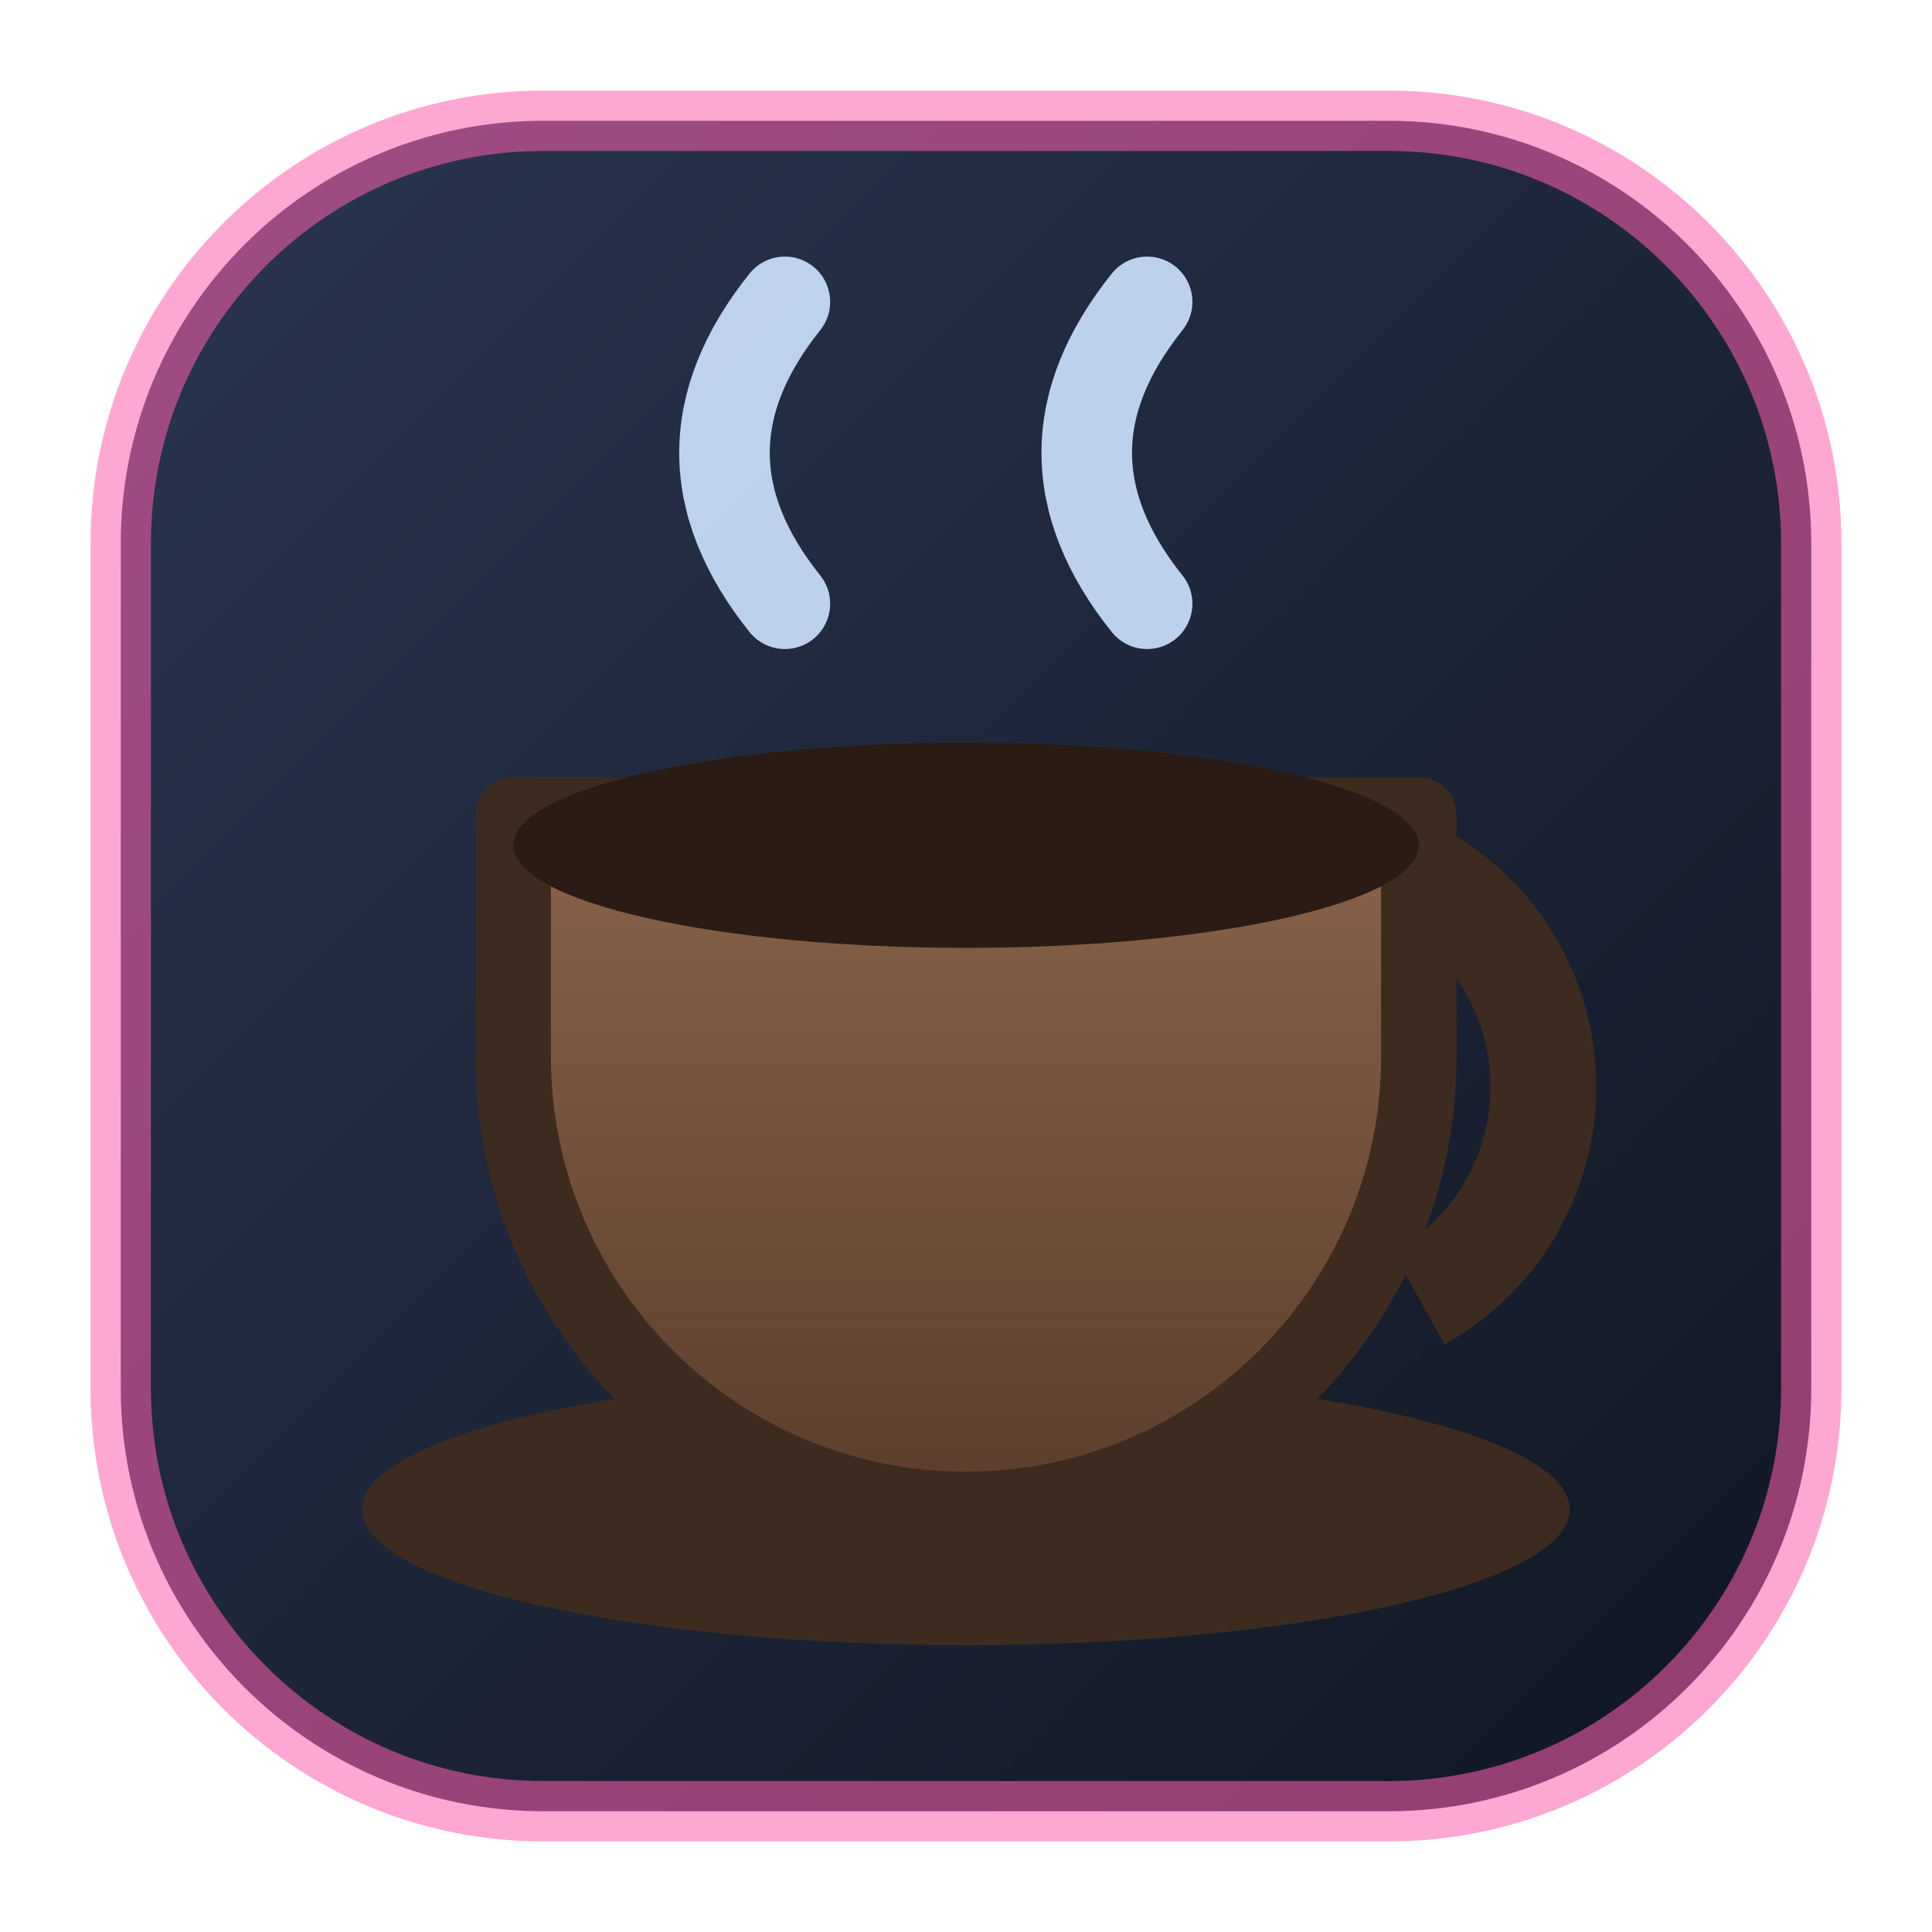
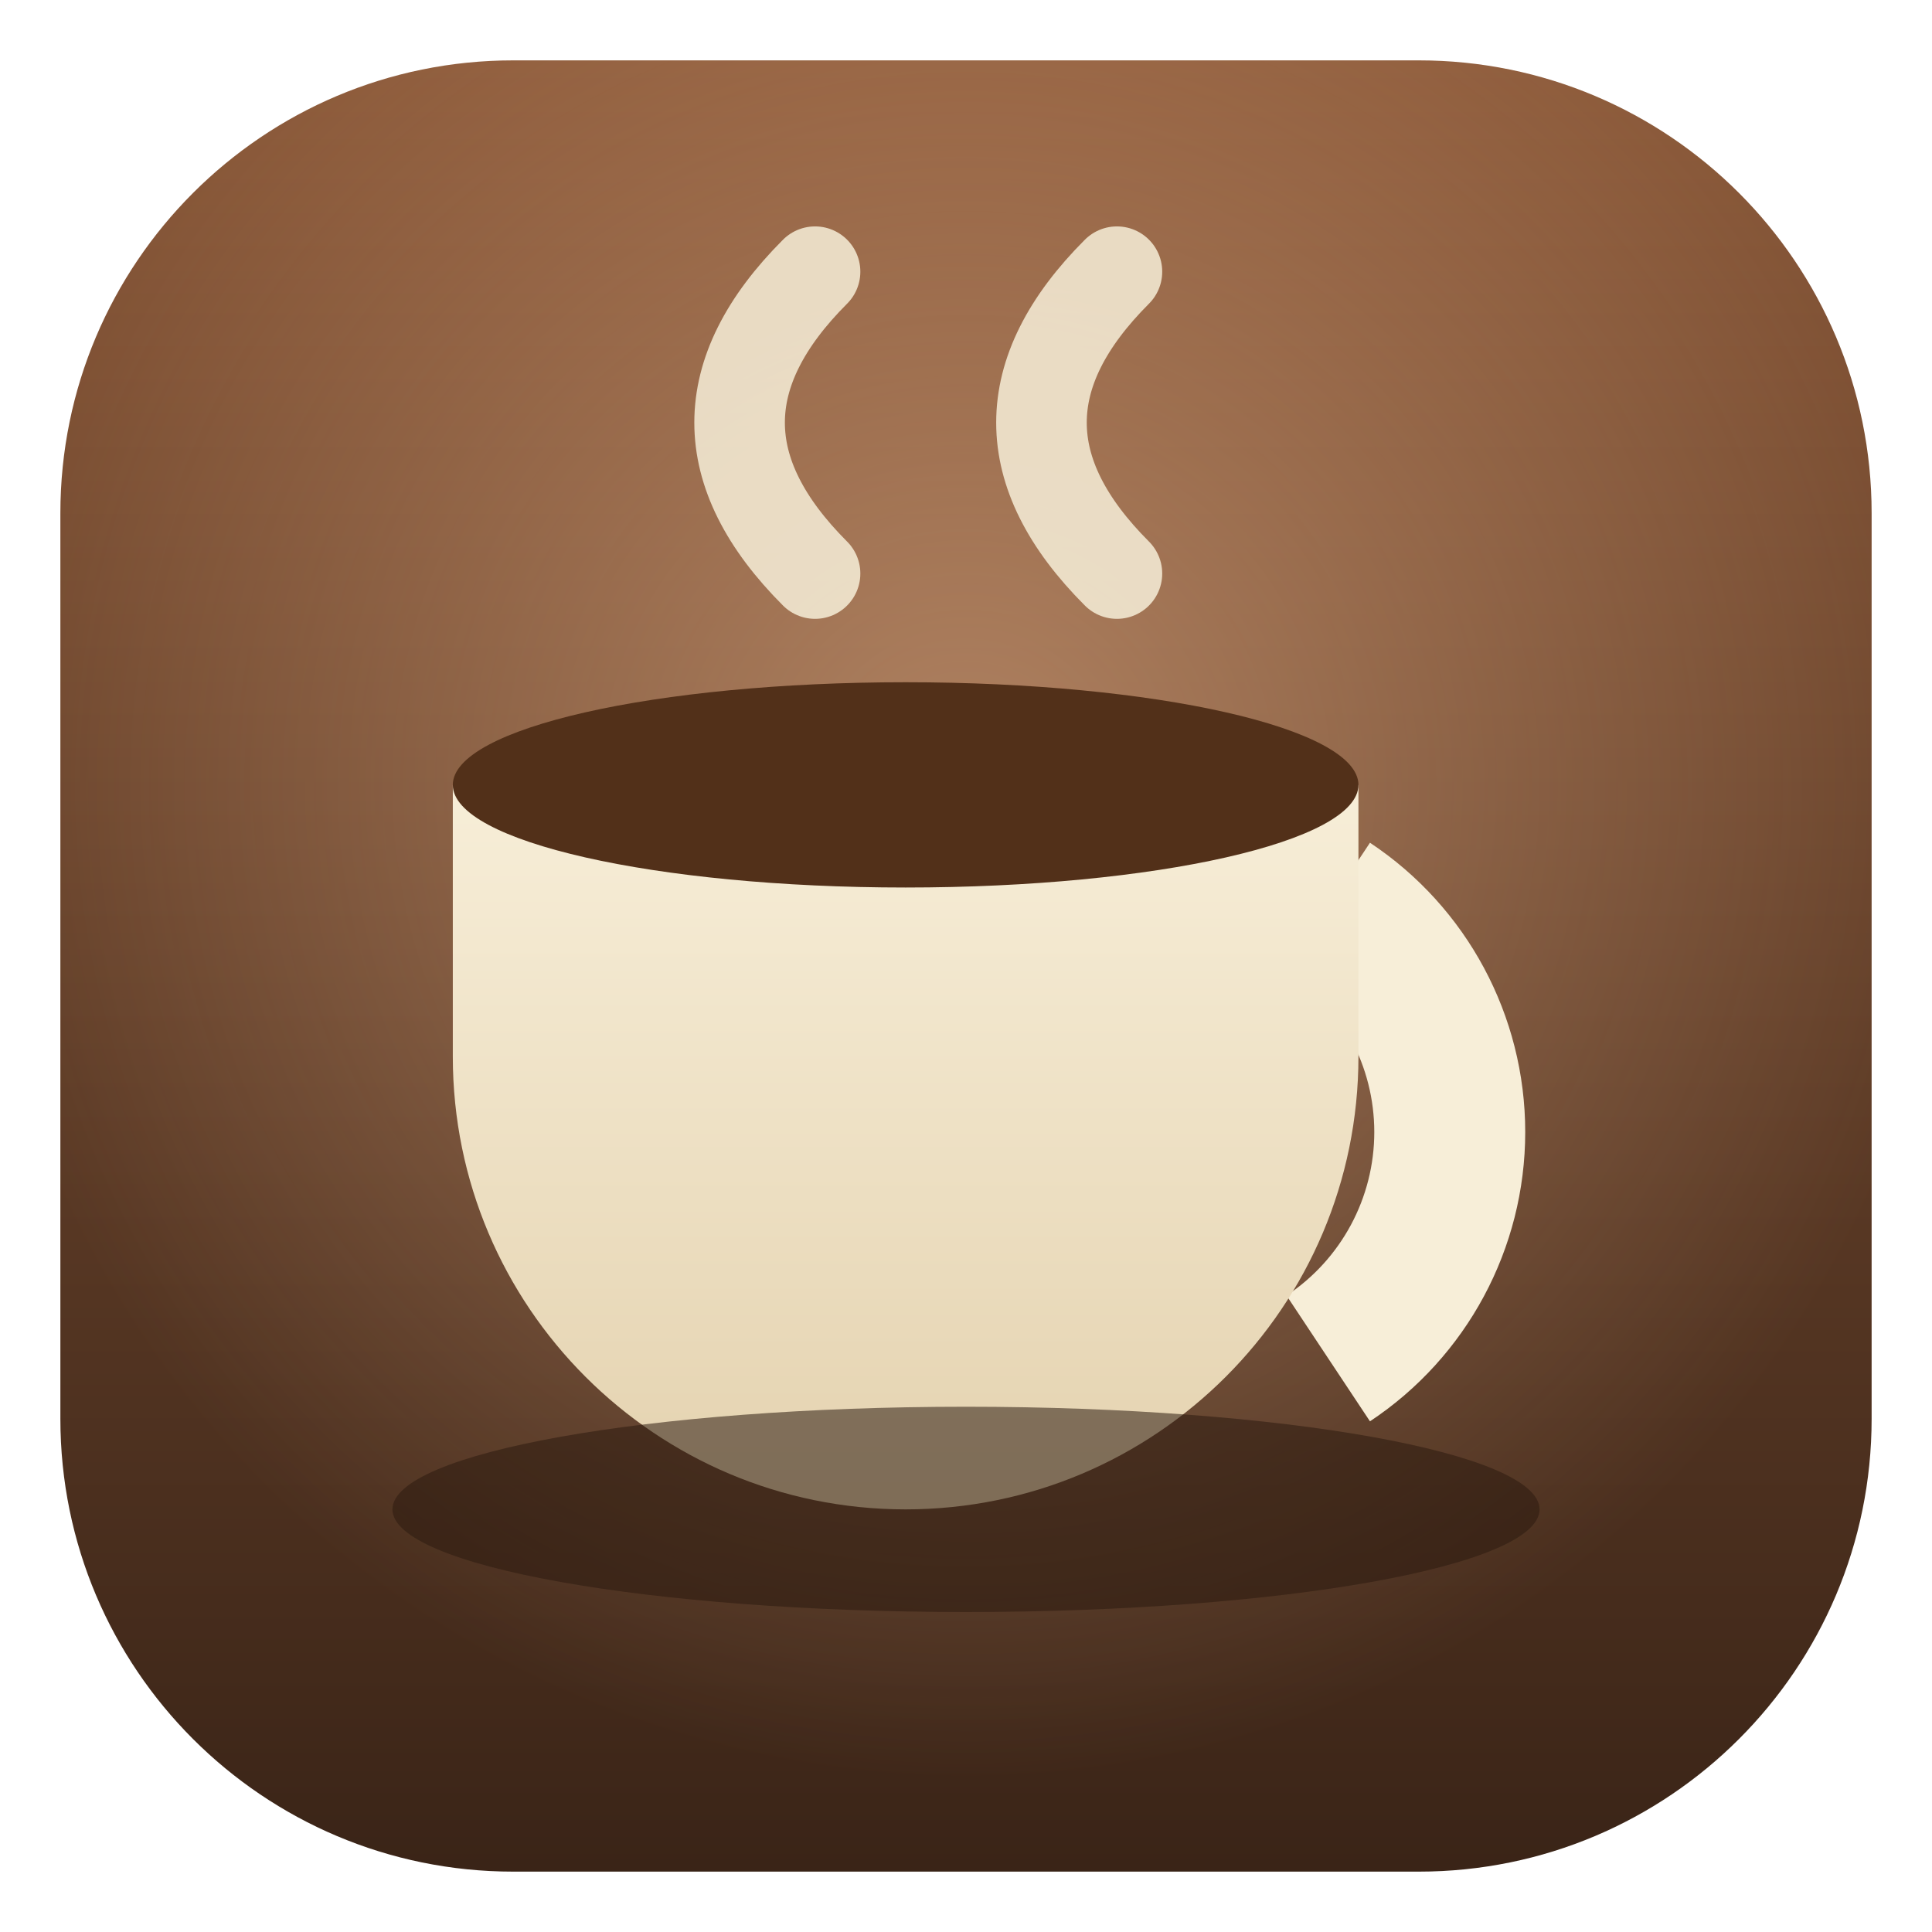
<svg xmlns="http://www.w3.org/2000/svg" width="64" height="64" viewBox="0 0 64 64">
  <defs>
+     <linearGradient id="bg" x1="0" y1="0" x2="0" y2="1">
+       <stop offset="0" stop-color="#8c5a3a" />
+       <stop offset="1" stop-color="#3a2417" />
+     </linearGradient>
+     <radialGradient id="glow" cx="0.5" cy="0.4" r="0.55">
+       <stop offset="0" stop-color="#ffcaa0" stop-opacity="0.45" />
+       <stop offset="1" stop-color="#ffcaa0" stop-opacity="0" />
+     </radialGradient>
    <linearGradient id="cup" x1="0" y1="0" x2="0" y2="1">
-       <stop offset="0" stop-color="#8a634a" />
-       <stop offset="1" stop-color="#5b3d2c" />
-     </linearGradient>
-     <linearGradient id="bg" x1="0" y1="0" x2="1" y2="1">
-       <stop offset="0" stop-color="#2a3550" />
-       <stop offset="1" stop-color="#101622" />
+       <stop offset="0" stop-color="#f7eed8" />
+       <stop offset="1" stop-color="#e4d2af" />
    </linearGradient>
  </defs>
-   <rect x="4" y="4" width="56" height="56" rx="14" fill="url(#bg)" />
-   <rect x="4" y="4" width="56" height="56" rx="14" fill="none" stroke="#ff5fae" stroke-opacity="0.55" stroke-width="2" />
-   <g fill="none" stroke="#cfe3ff" stroke-width="3" stroke-linecap="round" stroke-opacity="0.9">
-     <path d="M26 20 q-4 -5 0 -10" />
-     <path d="M38 20 q-4 -5 0 -10" />
+   <rect x="2" y="2" width="60" height="60" rx="15" fill="url(#bg)" />
+   <rect x="2" y="2" width="60" height="60" rx="15" fill="url(#glow)" />
+   <g fill="none" stroke="#f7eed8" stroke-width="3" stroke-linecap="round" stroke-opacity="0.85">
+     <path d="M27 19 q-5 -5 0 -10" />
+     <path d="M37 19 q-5 -5 0 -10" />
  </g>
-   <ellipse cx="32" cy="50" rx="20" ry="4.5" fill="#3e2b20" />
-   <path d="M17 27 h30 v8 a15 15 0 0 1 -30 0 z" fill="url(#cup)" stroke="#3e2b20" stroke-width="2.5" stroke-linejoin="round" />
-   <path d="M47 29 a8 8 0 0 1 0 14" fill="none" stroke="#3e2b20" stroke-width="3.5" />
-   <ellipse cx="32" cy="28" rx="15" ry="3.4" fill="#2a1c14" />
+   <path d="M44 30 a9 9 0 0 1 0 15" fill="none" stroke="#f7eed8" stroke-width="5" />
+   <path d="M15 26 h30 v9 a15 15 0 0 1 -30 0 z" fill="url(#cup)" />
+   <ellipse cx="30" cy="26" rx="15" ry="3.4" fill="#523019" />
+   <ellipse cx="32" cy="50" rx="19" ry="3.4" fill="#2c1b10" fill-opacity="0.55" />
</svg>
